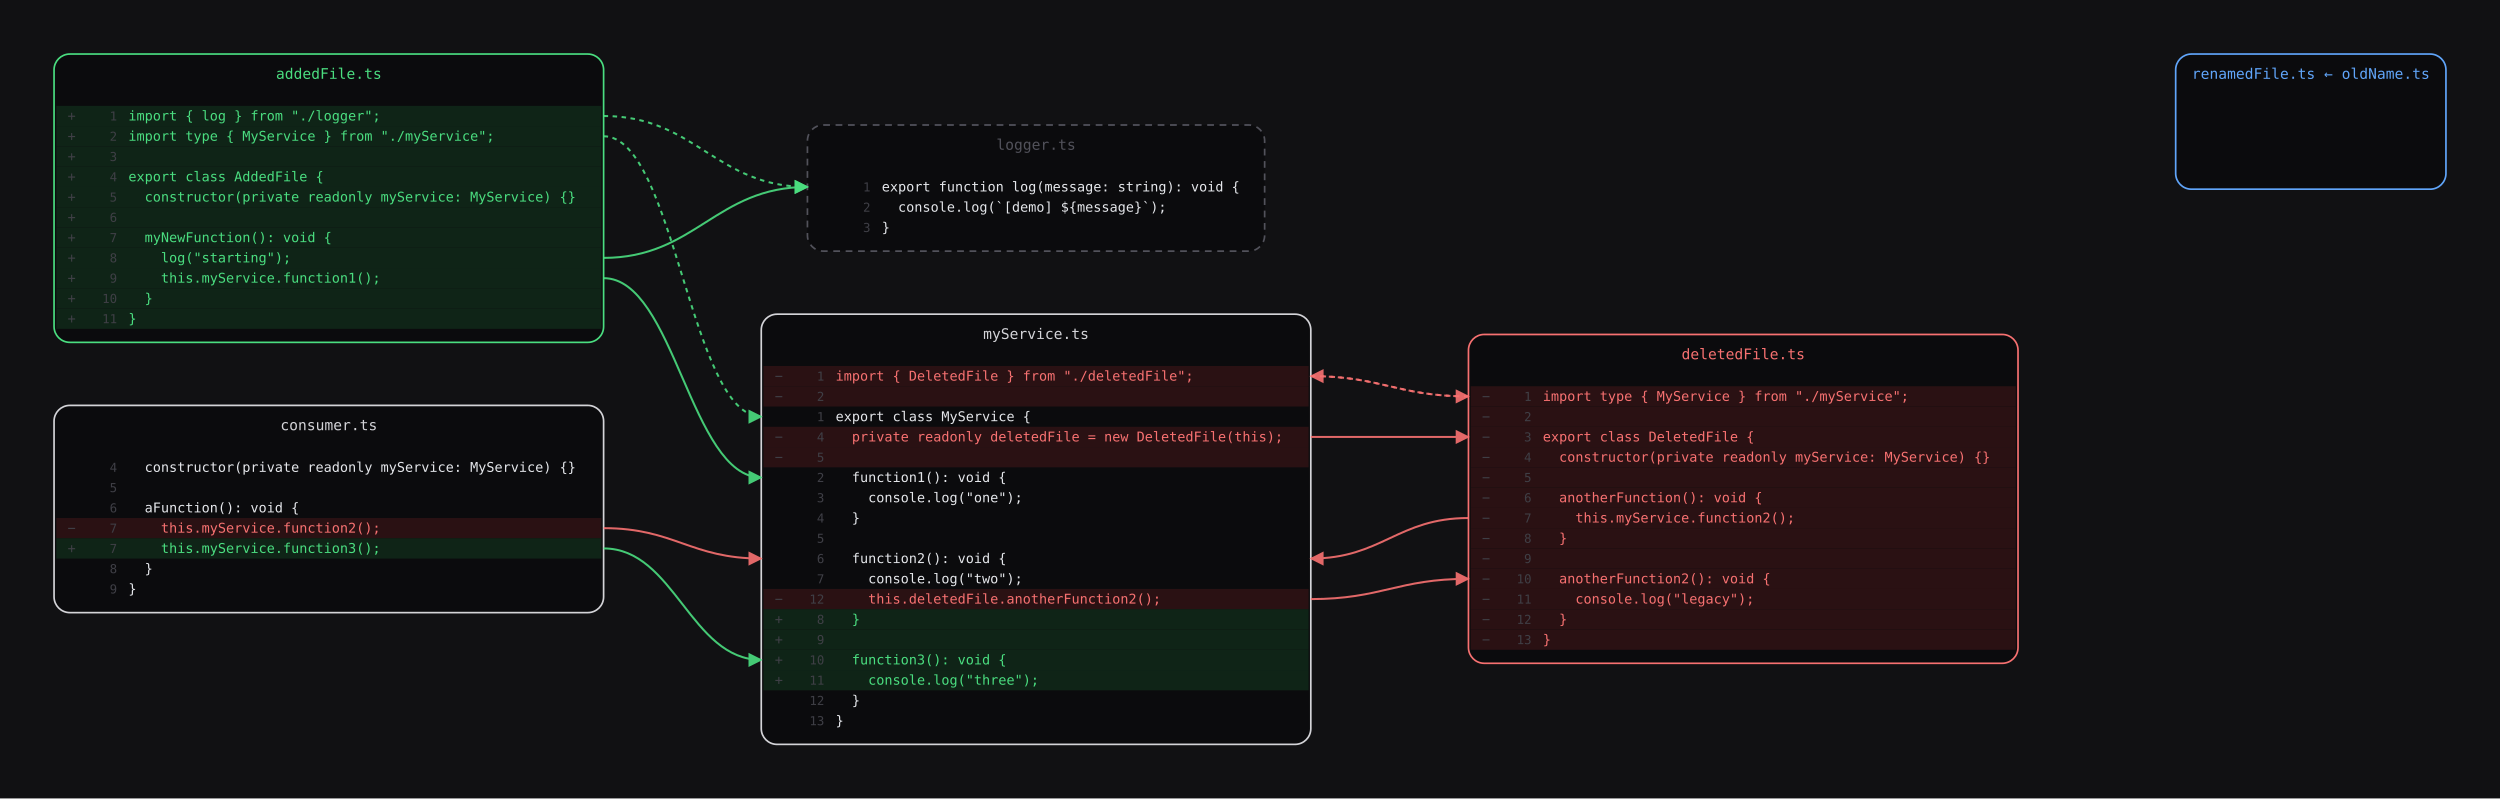
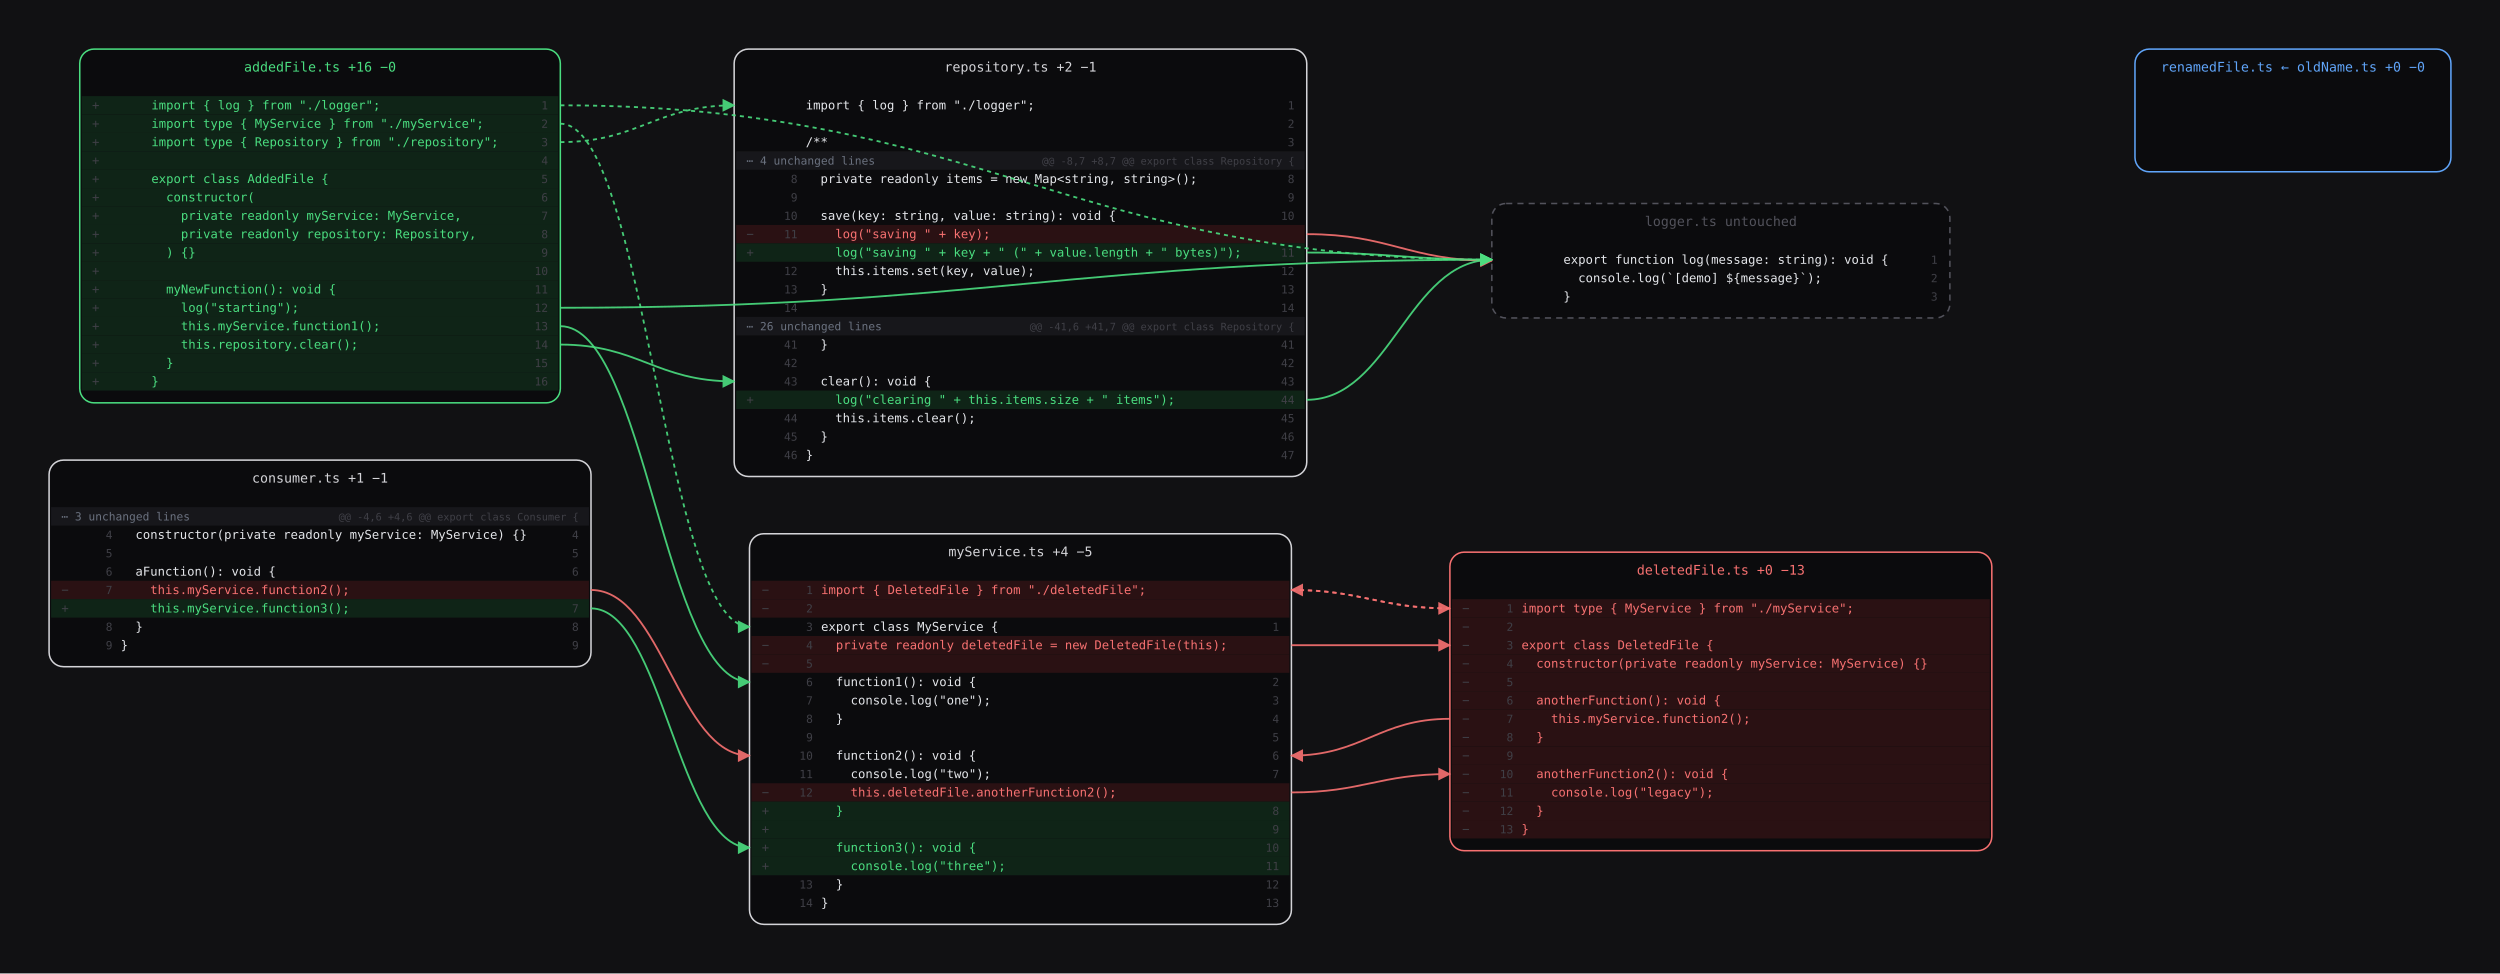
- <svg xmlns="http://www.w3.org/2000/svg" width="2220" height="709" viewBox="0 0 2220 709" font-family="ui-monospace, SFMono-Regular, Menlo, monospace">
+ <svg xmlns="http://www.w3.org/2000/svg" width="2445" height="952" viewBox="0 0 2445 952" font-family="ui-monospace, SFMono-Regular, Menlo, monospace">
  <defs>
    <marker id="arrow-added" viewBox="0 0 10 10" refX="9" refY="5" markerWidth="7" markerHeight="7" orient="auto-start-reverse">
      <path d="M 0 0 L 10 5 L 0 10 z" fill="#4ade80" />
    </marker>
    <marker id="arrow-removed" viewBox="0 0 10 10" refX="9" refY="5" markerWidth="7" markerHeight="7" orient="auto-start-reverse">
      <path d="M 0 0 L 10 5 L 0 10 z" fill="#f87171" />
    </marker>
    <marker id="arrow-unchanged" viewBox="0 0 10 10" refX="9" refY="5" markerWidth="7" markerHeight="7" orient="auto-start-reverse">
      <path d="M 0 0 L 10 5 L 0 10 z" fill="#71717a" />
    </marker>
  </defs>
-   <rect width="2220" height="709" fill="#111113" />
-   <g>
-     <rect x="48" y="48" width="488" height="256" rx="14" fill="#0b0b0d" stroke="#4ade80" stroke-width="1.5" />
-     <text x="292" y="70" fill="#4ade80" font-size="13" text-anchor="middle">addedFile.ts</text>
-     <rect x="50" y="94" width="484" height="18" fill="#0f2417" />
-     <text x="60" y="107" fill="#3f3f46" font-size="12">+</text>
-     <text x="104" y="107" fill="#3f3f46" font-size="11" text-anchor="end">1</text>
-     <text x="114" y="107" fill="#4ade80" font-size="12" xml:space="preserve">import { log } from "./logger";</text>
-     <rect x="50" y="112" width="484" height="18" fill="#0f2417" />
-     <text x="60" y="125" fill="#3f3f46" font-size="12">+</text>
-     <text x="104" y="125" fill="#3f3f46" font-size="11" text-anchor="end">2</text>
-     <text x="114" y="125" fill="#4ade80" font-size="12" xml:space="preserve">import type { MyService } from "./myService";</text>
-     <rect x="50" y="130" width="484" height="18" fill="#0f2417" />
-     <text x="60" y="143" fill="#3f3f46" font-size="12">+</text>
-     <text x="104" y="143" fill="#3f3f46" font-size="11" text-anchor="end">3</text>
-     <text x="114" y="143" fill="#4ade80" font-size="12" xml:space="preserve" />
-     <rect x="50" y="148" width="484" height="18" fill="#0f2417" />
-     <text x="60" y="161" fill="#3f3f46" font-size="12">+</text>
-     <text x="104" y="161" fill="#3f3f46" font-size="11" text-anchor="end">4</text>
-     <text x="114" y="161" fill="#4ade80" font-size="12" xml:space="preserve">export class AddedFile {</text>
-     <rect x="50" y="166" width="484" height="18" fill="#0f2417" />
-     <text x="60" y="179" fill="#3f3f46" font-size="12">+</text>
-     <text x="104" y="179" fill="#3f3f46" font-size="11" text-anchor="end">5</text>
-     <text x="114" y="179" fill="#4ade80" font-size="12" xml:space="preserve">  constructor(private readonly myService: MyService) {}</text>
-     <rect x="50" y="184" width="484" height="18" fill="#0f2417" />
-     <text x="60" y="197" fill="#3f3f46" font-size="12">+</text>
-     <text x="104" y="197" fill="#3f3f46" font-size="11" text-anchor="end">6</text>
-     <text x="114" y="197" fill="#4ade80" font-size="12" xml:space="preserve" />
-     <rect x="50" y="202" width="484" height="18" fill="#0f2417" />
-     <text x="60" y="215" fill="#3f3f46" font-size="12">+</text>
-     <text x="104" y="215" fill="#3f3f46" font-size="11" text-anchor="end">7</text>
-     <text x="114" y="215" fill="#4ade80" font-size="12" xml:space="preserve">  myNewFunction(): void {</text>
-     <rect x="50" y="220" width="484" height="18" fill="#0f2417" />
-     <text x="60" y="233" fill="#3f3f46" font-size="12">+</text>
-     <text x="104" y="233" fill="#3f3f46" font-size="11" text-anchor="end">8</text>
-     <text x="114" y="233" fill="#4ade80" font-size="12" xml:space="preserve">    log("starting");</text>
-     <rect x="50" y="238" width="484" height="18" fill="#0f2417" />
-     <text x="60" y="251" fill="#3f3f46" font-size="12">+</text>
-     <text x="104" y="251" fill="#3f3f46" font-size="11" text-anchor="end">9</text>
-     <text x="114" y="251" fill="#4ade80" font-size="12" xml:space="preserve">    this.myService.function1();</text>
-     <rect x="50" y="256" width="484" height="18" fill="#0f2417" />
-     <text x="60" y="269" fill="#3f3f46" font-size="12">+</text>
-     <text x="104" y="269" fill="#3f3f46" font-size="11" text-anchor="end">10</text>
-     <text x="114" y="269" fill="#4ade80" font-size="12" xml:space="preserve">  }</text>
-     <rect x="50" y="274" width="484" height="18" fill="#0f2417" />
-     <text x="60" y="287" fill="#3f3f46" font-size="12">+</text>
-     <text x="104" y="287" fill="#3f3f46" font-size="11" text-anchor="end">11</text>
-     <text x="114" y="287" fill="#4ade80" font-size="12" xml:space="preserve">}</text>
-   </g>
-   <g>
-     <rect x="48" y="360" width="488" height="184" rx="14" fill="#0b0b0d" stroke="#d4d4d8" stroke-width="1.5" />
-     <text x="292" y="382" fill="#d4d4d8" font-size="13" text-anchor="middle">consumer.ts</text>
-     <text x="60" y="419" fill="#3f3f46" font-size="12"> </text>
-     <text x="104" y="419" fill="#3f3f46" font-size="11" text-anchor="end">4</text>
-     <text x="114" y="419" fill="#e5e7eb" font-size="12" xml:space="preserve">  constructor(private readonly myService: MyService) {}</text>
-     <text x="60" y="437" fill="#3f3f46" font-size="12"> </text>
-     <text x="104" y="437" fill="#3f3f46" font-size="11" text-anchor="end">5</text>
-     <text x="114" y="437" fill="#e5e7eb" font-size="12" xml:space="preserve" />
-     <text x="60" y="455" fill="#3f3f46" font-size="12"> </text>
-     <text x="104" y="455" fill="#3f3f46" font-size="11" text-anchor="end">6</text>
-     <text x="114" y="455" fill="#e5e7eb" font-size="12" xml:space="preserve">  aFunction(): void {</text>
-     <rect x="50" y="460" width="484" height="18" fill="#2a1113" />
-     <text x="60" y="473" fill="#3f3f46" font-size="12">−</text>
-     <text x="104" y="473" fill="#3f3f46" font-size="11" text-anchor="end">7</text>
-     <text x="114" y="473" fill="#f87171" font-size="12" xml:space="preserve">    this.myService.function2();</text>
-     <rect x="50" y="478" width="484" height="18" fill="#0f2417" />
-     <text x="60" y="491" fill="#3f3f46" font-size="12">+</text>
-     <text x="104" y="491" fill="#3f3f46" font-size="11" text-anchor="end">7</text>
-     <text x="114" y="491" fill="#4ade80" font-size="12" xml:space="preserve">    this.myService.function3();</text>
-     <text x="60" y="509" fill="#3f3f46" font-size="12"> </text>
-     <text x="104" y="509" fill="#3f3f46" font-size="11" text-anchor="end">8</text>
-     <text x="114" y="509" fill="#e5e7eb" font-size="12" xml:space="preserve">  }</text>
+   <rect width="2445" height="952" fill="#111113" />
+   <g>
+     <rect x="78" y="48" width="470" height="346" rx="14" fill="#0b0b0d" stroke="#4ade80" stroke-width="1.5" />
+     <text x="313" y="70" fill="#4ade80" font-size="13" text-anchor="middle">addedFile.ts  +16 −0</text>
+     <rect x="80" y="94" width="466" height="18" fill="#0f2417" />
+     <text x="90" y="107" fill="#3f3f46" font-size="12">+</text>
+     <text x="536" y="107" fill="#3f3f46" font-size="11" text-anchor="end">1</text>
+     <text x="148" y="107" fill="#4ade80" font-size="12" xml:space="preserve">import { log } from "./logger";</text>
+     <rect x="80" y="112" width="466" height="18" fill="#0f2417" />
+     <text x="90" y="125" fill="#3f3f46" font-size="12">+</text>
+     <text x="536" y="125" fill="#3f3f46" font-size="11" text-anchor="end">2</text>
+     <text x="148" y="125" fill="#4ade80" font-size="12" xml:space="preserve">import type { MyService } from "./myService";</text>
+     <rect x="80" y="130" width="466" height="18" fill="#0f2417" />
+     <text x="90" y="143" fill="#3f3f46" font-size="12">+</text>
+     <text x="536" y="143" fill="#3f3f46" font-size="11" text-anchor="end">3</text>
+     <text x="148" y="143" fill="#4ade80" font-size="12" xml:space="preserve">import type { Repository } from "./repository";</text>
+     <rect x="80" y="148" width="466" height="18" fill="#0f2417" />
+     <text x="90" y="161" fill="#3f3f46" font-size="12">+</text>
+     <text x="536" y="161" fill="#3f3f46" font-size="11" text-anchor="end">4</text>
+     <text x="148" y="161" fill="#4ade80" font-size="12" xml:space="preserve" />
+     <rect x="80" y="166" width="466" height="18" fill="#0f2417" />
+     <text x="90" y="179" fill="#3f3f46" font-size="12">+</text>
+     <text x="536" y="179" fill="#3f3f46" font-size="11" text-anchor="end">5</text>
+     <text x="148" y="179" fill="#4ade80" font-size="12" xml:space="preserve">export class AddedFile {</text>
+     <rect x="80" y="184" width="466" height="18" fill="#0f2417" />
+     <text x="90" y="197" fill="#3f3f46" font-size="12">+</text>
+     <text x="536" y="197" fill="#3f3f46" font-size="11" text-anchor="end">6</text>
+     <text x="148" y="197" fill="#4ade80" font-size="12" xml:space="preserve">  constructor(</text>
+     <rect x="80" y="202" width="466" height="18" fill="#0f2417" />
+     <text x="90" y="215" fill="#3f3f46" font-size="12">+</text>
+     <text x="536" y="215" fill="#3f3f46" font-size="11" text-anchor="end">7</text>
+     <text x="148" y="215" fill="#4ade80" font-size="12" xml:space="preserve">    private readonly myService: MyService,</text>
+     <rect x="80" y="220" width="466" height="18" fill="#0f2417" />
+     <text x="90" y="233" fill="#3f3f46" font-size="12">+</text>
+     <text x="536" y="233" fill="#3f3f46" font-size="11" text-anchor="end">8</text>
+     <text x="148" y="233" fill="#4ade80" font-size="12" xml:space="preserve">    private readonly repository: Repository,</text>
+     <rect x="80" y="238" width="466" height="18" fill="#0f2417" />
+     <text x="90" y="251" fill="#3f3f46" font-size="12">+</text>
+     <text x="536" y="251" fill="#3f3f46" font-size="11" text-anchor="end">9</text>
+     <text x="148" y="251" fill="#4ade80" font-size="12" xml:space="preserve">  ) {}</text>
+     <rect x="80" y="256" width="466" height="18" fill="#0f2417" />
+     <text x="90" y="269" fill="#3f3f46" font-size="12">+</text>
+     <text x="536" y="269" fill="#3f3f46" font-size="11" text-anchor="end">10</text>
+     <text x="148" y="269" fill="#4ade80" font-size="12" xml:space="preserve" />
+     <rect x="80" y="274" width="466" height="18" fill="#0f2417" />
+     <text x="90" y="287" fill="#3f3f46" font-size="12">+</text>
+     <text x="536" y="287" fill="#3f3f46" font-size="11" text-anchor="end">11</text>
+     <text x="148" y="287" fill="#4ade80" font-size="12" xml:space="preserve">  myNewFunction(): void {</text>
+     <rect x="80" y="292" width="466" height="18" fill="#0f2417" />
+     <text x="90" y="305" fill="#3f3f46" font-size="12">+</text>
+     <text x="536" y="305" fill="#3f3f46" font-size="11" text-anchor="end">12</text>
+     <text x="148" y="305" fill="#4ade80" font-size="12" xml:space="preserve">    log("starting");</text>
+     <rect x="80" y="310" width="466" height="18" fill="#0f2417" />
+     <text x="90" y="323" fill="#3f3f46" font-size="12">+</text>
+     <text x="536" y="323" fill="#3f3f46" font-size="11" text-anchor="end">13</text>
+     <text x="148" y="323" fill="#4ade80" font-size="12" xml:space="preserve">    this.myService.function1();</text>
+     <rect x="80" y="328" width="466" height="18" fill="#0f2417" />
+     <text x="90" y="341" fill="#3f3f46" font-size="12">+</text>
+     <text x="536" y="341" fill="#3f3f46" font-size="11" text-anchor="end">14</text>
+     <text x="148" y="341" fill="#4ade80" font-size="12" xml:space="preserve">    this.repository.clear();</text>
+     <rect x="80" y="346" width="466" height="18" fill="#0f2417" />
+     <text x="90" y="359" fill="#3f3f46" font-size="12">+</text>
+     <text x="536" y="359" fill="#3f3f46" font-size="11" text-anchor="end">15</text>
+     <text x="148" y="359" fill="#4ade80" font-size="12" xml:space="preserve">  }</text>
+     <rect x="80" y="364" width="466" height="18" fill="#0f2417" />
+     <text x="90" y="377" fill="#3f3f46" font-size="12">+</text>
+     <text x="536" y="377" fill="#3f3f46" font-size="11" text-anchor="end">16</text>
+     <text x="148" y="377" fill="#4ade80" font-size="12" xml:space="preserve">}</text>
+   </g>
+   <g>
+     <rect x="48" y="450" width="530" height="202" rx="14" fill="#0b0b0d" stroke="#d4d4d8" stroke-width="1.5" />
+     <text x="313" y="472" fill="#d4d4d8" font-size="13" text-anchor="middle">consumer.ts  +1 −1</text>
+     <rect x="50" y="496" width="526" height="18" fill="#17171b" />
+     <text x="60" y="509" fill="#6b7280" font-size="11">⋯ 3 unchanged lines</text>
+     <text x="566" y="509" fill="#3f3f46" font-size="10" text-anchor="end">@@ -4,6 +4,6 @@ export class Consumer {</text>
    <text x="60" y="527" fill="#3f3f46" font-size="12"> </text>
-     <text x="104" y="527" fill="#3f3f46" font-size="11" text-anchor="end">9</text>
-     <text x="114" y="527" fill="#e5e7eb" font-size="12" xml:space="preserve">}</text>
-   </g>
-   <g>
-     <rect x="1304" y="297" width="488" height="292" rx="14" fill="#0b0b0d" stroke="#f87171" stroke-width="1.5" />
-     <text x="1548" y="319" fill="#f87171" font-size="13" text-anchor="middle">deletedFile.ts</text>
-     <rect x="1306" y="343" width="484" height="18" fill="#2a1113" />
-     <text x="1316" y="356" fill="#3f3f46" font-size="12">−</text>
-     <text x="1360" y="356" fill="#3f3f46" font-size="11" text-anchor="end">1</text>
-     <text x="1370" y="356" fill="#f87171" font-size="12" xml:space="preserve">import type { MyService } from "./myService";</text>
-     <rect x="1306" y="361" width="484" height="18" fill="#2a1113" />
-     <text x="1316" y="374" fill="#3f3f46" font-size="12">−</text>
-     <text x="1360" y="374" fill="#3f3f46" font-size="11" text-anchor="end">2</text>
-     <text x="1370" y="374" fill="#f87171" font-size="12" xml:space="preserve" />
-     <rect x="1306" y="379" width="484" height="18" fill="#2a1113" />
-     <text x="1316" y="392" fill="#3f3f46" font-size="12">−</text>
-     <text x="1360" y="392" fill="#3f3f46" font-size="11" text-anchor="end">3</text>
-     <text x="1370" y="392" fill="#f87171" font-size="12" xml:space="preserve">export class DeletedFile {</text>
-     <rect x="1306" y="397" width="484" height="18" fill="#2a1113" />
-     <text x="1316" y="410" fill="#3f3f46" font-size="12">−</text>
-     <text x="1360" y="410" fill="#3f3f46" font-size="11" text-anchor="end">4</text>
-     <text x="1370" y="410" fill="#f87171" font-size="12" xml:space="preserve">  constructor(private readonly myService: MyService) {}</text>
-     <rect x="1306" y="415" width="484" height="18" fill="#2a1113" />
-     <text x="1316" y="428" fill="#3f3f46" font-size="12">−</text>
-     <text x="1360" y="428" fill="#3f3f46" font-size="11" text-anchor="end">5</text>
-     <text x="1370" y="428" fill="#f87171" font-size="12" xml:space="preserve" />
-     <rect x="1306" y="433" width="484" height="18" fill="#2a1113" />
-     <text x="1316" y="446" fill="#3f3f46" font-size="12">−</text>
-     <text x="1360" y="446" fill="#3f3f46" font-size="11" text-anchor="end">6</text>
-     <text x="1370" y="446" fill="#f87171" font-size="12" xml:space="preserve">  anotherFunction(): void {</text>
-     <rect x="1306" y="451" width="484" height="18" fill="#2a1113" />
-     <text x="1316" y="464" fill="#3f3f46" font-size="12">−</text>
-     <text x="1360" y="464" fill="#3f3f46" font-size="11" text-anchor="end">7</text>
-     <text x="1370" y="464" fill="#f87171" font-size="12" xml:space="preserve">    this.myService.function2();</text>
-     <rect x="1306" y="469" width="484" height="18" fill="#2a1113" />
-     <text x="1316" y="482" fill="#3f3f46" font-size="12">−</text>
-     <text x="1360" y="482" fill="#3f3f46" font-size="11" text-anchor="end">8</text>
-     <text x="1370" y="482" fill="#f87171" font-size="12" xml:space="preserve">  }</text>
-     <rect x="1306" y="487" width="484" height="18" fill="#2a1113" />
-     <text x="1316" y="500" fill="#3f3f46" font-size="12">−</text>
-     <text x="1360" y="500" fill="#3f3f46" font-size="11" text-anchor="end">9</text>
-     <text x="1370" y="500" fill="#f87171" font-size="12" xml:space="preserve" />
-     <rect x="1306" y="505" width="484" height="18" fill="#2a1113" />
-     <text x="1316" y="518" fill="#3f3f46" font-size="12">−</text>
-     <text x="1360" y="518" fill="#3f3f46" font-size="11" text-anchor="end">10</text>
-     <text x="1370" y="518" fill="#f87171" font-size="12" xml:space="preserve">  anotherFunction2(): void {</text>
-     <rect x="1306" y="523" width="484" height="18" fill="#2a1113" />
-     <text x="1316" y="536" fill="#3f3f46" font-size="12">−</text>
-     <text x="1360" y="536" fill="#3f3f46" font-size="11" text-anchor="end">11</text>
-     <text x="1370" y="536" fill="#f87171" font-size="12" xml:space="preserve">    console.log("legacy");</text>
-     <rect x="1306" y="541" width="484" height="18" fill="#2a1113" />
-     <text x="1316" y="554" fill="#3f3f46" font-size="12">−</text>
-     <text x="1360" y="554" fill="#3f3f46" font-size="11" text-anchor="end">12</text>
-     <text x="1370" y="554" fill="#f87171" font-size="12" xml:space="preserve">  }</text>
-     <rect x="1306" y="559" width="484" height="18" fill="#2a1113" />
-     <text x="1316" y="572" fill="#3f3f46" font-size="12">−</text>
-     <text x="1360" y="572" fill="#3f3f46" font-size="11" text-anchor="end">13</text>
-     <text x="1370" y="572" fill="#f87171" font-size="12" xml:space="preserve">}</text>
-   </g>
-   <g>
-     <rect x="717" y="111" width="406" height="112" rx="14" fill="#0b0b0d" stroke="#52525b" stroke-width="1.5" stroke-dasharray="6 5" />
-     <text x="920" y="133" fill="#52525b" font-size="13" text-anchor="middle">logger.ts</text>
-     <text x="729" y="170" fill="#3f3f46" font-size="12"> </text>
-     <text x="773" y="170" fill="#3f3f46" font-size="11" text-anchor="end">1</text>
-     <text x="783" y="170" fill="#e5e7eb" font-size="12" xml:space="preserve">export function log(message: string): void {</text>
-     <text x="729" y="188" fill="#3f3f46" font-size="12"> </text>
-     <text x="773" y="188" fill="#3f3f46" font-size="11" text-anchor="end">2</text>
-     <text x="783" y="188" fill="#e5e7eb" font-size="12" xml:space="preserve">  console.log(`[demo] ${message}`);</text>
-     <text x="729" y="206" fill="#3f3f46" font-size="12"> </text>
-     <text x="773" y="206" fill="#3f3f46" font-size="11" text-anchor="end">3</text>
-     <text x="783" y="206" fill="#e5e7eb" font-size="12" xml:space="preserve">}</text>
-   </g>
-   <g>
-     <rect x="676" y="279" width="488" height="382" rx="14" fill="#0b0b0d" stroke="#d4d4d8" stroke-width="1.5" />
-     <text x="920" y="301" fill="#d4d4d8" font-size="13" text-anchor="middle">myService.ts</text>
-     <rect x="678" y="325" width="484" height="18" fill="#2a1113" />
-     <text x="688" y="338" fill="#3f3f46" font-size="12">−</text>
-     <text x="732" y="338" fill="#3f3f46" font-size="11" text-anchor="end">1</text>
-     <text x="742" y="338" fill="#f87171" font-size="12" xml:space="preserve">import { DeletedFile } from "./deletedFile";</text>
-     <rect x="678" y="343" width="484" height="18" fill="#2a1113" />
-     <text x="688" y="356" fill="#3f3f46" font-size="12">−</text>
-     <text x="732" y="356" fill="#3f3f46" font-size="11" text-anchor="end">2</text>
-     <text x="742" y="356" fill="#f87171" font-size="12" xml:space="preserve" />
-     <text x="688" y="374" fill="#3f3f46" font-size="12"> </text>
-     <text x="732" y="374" fill="#3f3f46" font-size="11" text-anchor="end">1</text>
-     <text x="742" y="374" fill="#e5e7eb" font-size="12" xml:space="preserve">export class MyService {</text>
-     <rect x="678" y="379" width="484" height="18" fill="#2a1113" />
-     <text x="688" y="392" fill="#3f3f46" font-size="12">−</text>
-     <text x="732" y="392" fill="#3f3f46" font-size="11" text-anchor="end">4</text>
-     <text x="742" y="392" fill="#f87171" font-size="12" xml:space="preserve">  private readonly deletedFile = new DeletedFile(this);</text>
-     <rect x="678" y="397" width="484" height="18" fill="#2a1113" />
-     <text x="688" y="410" fill="#3f3f46" font-size="12">−</text>
-     <text x="732" y="410" fill="#3f3f46" font-size="11" text-anchor="end">5</text>
-     <text x="742" y="410" fill="#f87171" font-size="12" xml:space="preserve" />
-     <text x="688" y="428" fill="#3f3f46" font-size="12"> </text>
-     <text x="732" y="428" fill="#3f3f46" font-size="11" text-anchor="end">2</text>
-     <text x="742" y="428" fill="#e5e7eb" font-size="12" xml:space="preserve">  function1(): void {</text>
-     <text x="688" y="446" fill="#3f3f46" font-size="12"> </text>
-     <text x="732" y="446" fill="#3f3f46" font-size="11" text-anchor="end">3</text>
-     <text x="742" y="446" fill="#e5e7eb" font-size="12" xml:space="preserve">    console.log("one");</text>
-     <text x="688" y="464" fill="#3f3f46" font-size="12"> </text>
-     <text x="732" y="464" fill="#3f3f46" font-size="11" text-anchor="end">4</text>
-     <text x="742" y="464" fill="#e5e7eb" font-size="12" xml:space="preserve">  }</text>
-     <text x="688" y="482" fill="#3f3f46" font-size="12"> </text>
-     <text x="732" y="482" fill="#3f3f46" font-size="11" text-anchor="end">5</text>
-     <text x="742" y="482" fill="#e5e7eb" font-size="12" xml:space="preserve" />
-     <text x="688" y="500" fill="#3f3f46" font-size="12"> </text>
-     <text x="732" y="500" fill="#3f3f46" font-size="11" text-anchor="end">6</text>
-     <text x="742" y="500" fill="#e5e7eb" font-size="12" xml:space="preserve">  function2(): void {</text>
-     <text x="688" y="518" fill="#3f3f46" font-size="12"> </text>
-     <text x="732" y="518" fill="#3f3f46" font-size="11" text-anchor="end">7</text>
-     <text x="742" y="518" fill="#e5e7eb" font-size="12" xml:space="preserve">    console.log("two");</text>
-     <rect x="678" y="523" width="484" height="18" fill="#2a1113" />
-     <text x="688" y="536" fill="#3f3f46" font-size="12">−</text>
-     <text x="732" y="536" fill="#3f3f46" font-size="11" text-anchor="end">12</text>
-     <text x="742" y="536" fill="#f87171" font-size="12" xml:space="preserve">    this.deletedFile.anotherFunction2();</text>
-     <rect x="678" y="541" width="484" height="18" fill="#0f2417" />
-     <text x="688" y="554" fill="#3f3f46" font-size="12">+</text>
-     <text x="732" y="554" fill="#3f3f46" font-size="11" text-anchor="end">8</text>
-     <text x="742" y="554" fill="#4ade80" font-size="12" xml:space="preserve">  }</text>
-     <rect x="678" y="559" width="484" height="18" fill="#0f2417" />
-     <text x="688" y="572" fill="#3f3f46" font-size="12">+</text>
-     <text x="732" y="572" fill="#3f3f46" font-size="11" text-anchor="end">9</text>
-     <text x="742" y="572" fill="#4ade80" font-size="12" xml:space="preserve" />
-     <rect x="678" y="577" width="484" height="18" fill="#0f2417" />
-     <text x="688" y="590" fill="#3f3f46" font-size="12">+</text>
-     <text x="732" y="590" fill="#3f3f46" font-size="11" text-anchor="end">10</text>
-     <text x="742" y="590" fill="#4ade80" font-size="12" xml:space="preserve">  function3(): void {</text>
-     <rect x="678" y="595" width="484" height="18" fill="#0f2417" />
-     <text x="688" y="608" fill="#3f3f46" font-size="12">+</text>
-     <text x="732" y="608" fill="#3f3f46" font-size="11" text-anchor="end">11</text>
-     <text x="742" y="608" fill="#4ade80" font-size="12" xml:space="preserve">    console.log("three");</text>
-     <text x="688" y="626" fill="#3f3f46" font-size="12"> </text>
-     <text x="732" y="626" fill="#3f3f46" font-size="11" text-anchor="end">12</text>
-     <text x="742" y="626" fill="#e5e7eb" font-size="12" xml:space="preserve">  }</text>
-     <text x="688" y="644" fill="#3f3f46" font-size="12"> </text>
-     <text x="732" y="644" fill="#3f3f46" font-size="11" text-anchor="end">13</text>
-     <text x="742" y="644" fill="#e5e7eb" font-size="12" xml:space="preserve">}</text>
-   </g>
-   <g>
-     <rect x="1932" y="48" width="240" height="120" rx="14" fill="#0b0b0d" stroke="#60a5fa" stroke-width="1.5" />
-     <text x="2052" y="70" fill="#60a5fa" font-size="13" text-anchor="middle">renamedFile.ts ← oldName.ts</text>
-   </g>
-   <path d="M 1164 334 C 1227 334, 1241 352, 1304 352" fill="none" stroke="#f87171" stroke-width="1.8" stroke-dasharray="4 4" marker-end="url(#arrow-removed)" opacity="0.9" />
-   <path d="M 1164 388 C 1227 388, 1241 388, 1304 388" fill="none" stroke="#f87171" stroke-width="1.8" marker-end="url(#arrow-removed)" opacity="0.9" />
-   <path d="M 1164 532 C 1227 532, 1241 514, 1304 514" fill="none" stroke="#f87171" stroke-width="1.8" marker-end="url(#arrow-removed)" opacity="0.9" />
-   <path d="M 536 103 C 617.45 103, 635.55 166, 717 166" fill="none" stroke="#4ade80" stroke-width="1.8" stroke-dasharray="4 4" marker-end="url(#arrow-added)" opacity="0.9" />
-   <path d="M 536 121 C 599 121, 613 370, 676 370" fill="none" stroke="#4ade80" stroke-width="1.8" stroke-dasharray="4 4" marker-end="url(#arrow-added)" opacity="0.9" />
-   <path d="M 536 229 C 617.45 229, 635.55 166, 717 166" fill="none" stroke="#4ade80" stroke-width="1.8" marker-end="url(#arrow-added)" opacity="0.9" />
-   <path d="M 536 247 C 599 247, 613 424, 676 424" fill="none" stroke="#4ade80" stroke-width="1.8" marker-end="url(#arrow-added)" opacity="0.9" />
-   <path d="M 536 487 C 599 487, 613 586, 676 586" fill="none" stroke="#4ade80" stroke-width="1.8" marker-end="url(#arrow-added)" opacity="0.9" />
-   <path d="M 536 469 C 599 469, 613 496, 676 496" fill="none" stroke="#f87171" stroke-width="1.8" marker-end="url(#arrow-removed)" opacity="0.9" />
-   <path d="M 1304 352 C 1241 352, 1227 334, 1164 334" fill="none" stroke="#f87171" stroke-width="1.8" stroke-dasharray="4 4" marker-end="url(#arrow-removed)" opacity="0.9" />
-   <path d="M 1304 460 C 1241 460, 1227 496, 1164 496" fill="none" stroke="#f87171" stroke-width="1.8" marker-end="url(#arrow-removed)" opacity="0.9" />
+     <text x="110" y="527" fill="#3f3f46" font-size="11" text-anchor="end">4</text>
+     <text x="566" y="527" fill="#3f3f46" font-size="11" text-anchor="end">4</text>
+     <text x="118" y="527" fill="#e5e7eb" font-size="12" xml:space="preserve">  constructor(private readonly myService: MyService) {}</text>
+     <text x="60" y="545" fill="#3f3f46" font-size="12"> </text>
+     <text x="110" y="545" fill="#3f3f46" font-size="11" text-anchor="end">5</text>
+     <text x="566" y="545" fill="#3f3f46" font-size="11" text-anchor="end">5</text>
+     <text x="118" y="545" fill="#e5e7eb" font-size="12" xml:space="preserve" />
+     <text x="60" y="563" fill="#3f3f46" font-size="12"> </text>
+     <text x="110" y="563" fill="#3f3f46" font-size="11" text-anchor="end">6</text>
+     <text x="566" y="563" fill="#3f3f46" font-size="11" text-anchor="end">6</text>
+     <text x="118" y="563" fill="#e5e7eb" font-size="12" xml:space="preserve">  aFunction(): void {</text>
+     <rect x="50" y="568" width="526" height="18" fill="#2a1113" />
+     <text x="60" y="581" fill="#3f3f46" font-size="12">−</text>
+     <text x="110" y="581" fill="#3f3f46" font-size="11" text-anchor="end">7</text>
+     <text x="118" y="581" fill="#f87171" font-size="12" xml:space="preserve">    this.myService.function2();</text>
+     <rect x="50" y="586" width="526" height="18" fill="#0f2417" />
+     <text x="60" y="599" fill="#3f3f46" font-size="12">+</text>
+     <text x="566" y="599" fill="#3f3f46" font-size="11" text-anchor="end">7</text>
+     <text x="118" y="599" fill="#4ade80" font-size="12" xml:space="preserve">    this.myService.function3();</text>
+     <text x="60" y="617" fill="#3f3f46" font-size="12"> </text>
+     <text x="110" y="617" fill="#3f3f46" font-size="11" text-anchor="end">8</text>
+     <text x="566" y="617" fill="#3f3f46" font-size="11" text-anchor="end">8</text>
+     <text x="118" y="617" fill="#e5e7eb" font-size="12" xml:space="preserve">  }</text>
+     <text x="60" y="635" fill="#3f3f46" font-size="12"> </text>
+     <text x="110" y="635" fill="#3f3f46" font-size="11" text-anchor="end">9</text>
+     <text x="566" y="635" fill="#3f3f46" font-size="11" text-anchor="end">9</text>
+     <text x="118" y="635" fill="#e5e7eb" font-size="12" xml:space="preserve">}</text>
+   </g>
+   <g>
+     <rect x="1418" y="540" width="530" height="292" rx="14" fill="#0b0b0d" stroke="#f87171" stroke-width="1.5" />
+     <text x="1683" y="562" fill="#f87171" font-size="13" text-anchor="middle">deletedFile.ts  +0 −13</text>
+     <rect x="1420" y="586" width="526" height="18" fill="#2a1113" />
+     <text x="1430" y="599" fill="#3f3f46" font-size="12">−</text>
+     <text x="1480" y="599" fill="#3f3f46" font-size="11" text-anchor="end">1</text>
+     <text x="1488" y="599" fill="#f87171" font-size="12" xml:space="preserve">import type { MyService } from "./myService";</text>
+     <rect x="1420" y="604" width="526" height="18" fill="#2a1113" />
+     <text x="1430" y="617" fill="#3f3f46" font-size="12">−</text>
+     <text x="1480" y="617" fill="#3f3f46" font-size="11" text-anchor="end">2</text>
+     <text x="1488" y="617" fill="#f87171" font-size="12" xml:space="preserve" />
+     <rect x="1420" y="622" width="526" height="18" fill="#2a1113" />
+     <text x="1430" y="635" fill="#3f3f46" font-size="12">−</text>
+     <text x="1480" y="635" fill="#3f3f46" font-size="11" text-anchor="end">3</text>
+     <text x="1488" y="635" fill="#f87171" font-size="12" xml:space="preserve">export class DeletedFile {</text>
+     <rect x="1420" y="640" width="526" height="18" fill="#2a1113" />
+     <text x="1430" y="653" fill="#3f3f46" font-size="12">−</text>
+     <text x="1480" y="653" fill="#3f3f46" font-size="11" text-anchor="end">4</text>
+     <text x="1488" y="653" fill="#f87171" font-size="12" xml:space="preserve">  constructor(private readonly myService: MyService) {}</text>
+     <rect x="1420" y="658" width="526" height="18" fill="#2a1113" />
+     <text x="1430" y="671" fill="#3f3f46" font-size="12">−</text>
+     <text x="1480" y="671" fill="#3f3f46" font-size="11" text-anchor="end">5</text>
+     <text x="1488" y="671" fill="#f87171" font-size="12" xml:space="preserve" />
+     <rect x="1420" y="676" width="526" height="18" fill="#2a1113" />
+     <text x="1430" y="689" fill="#3f3f46" font-size="12">−</text>
+     <text x="1480" y="689" fill="#3f3f46" font-size="11" text-anchor="end">6</text>
+     <text x="1488" y="689" fill="#f87171" font-size="12" xml:space="preserve">  anotherFunction(): void {</text>
+     <rect x="1420" y="694" width="526" height="18" fill="#2a1113" />
+     <text x="1430" y="707" fill="#3f3f46" font-size="12">−</text>
+     <text x="1480" y="707" fill="#3f3f46" font-size="11" text-anchor="end">7</text>
+     <text x="1488" y="707" fill="#f87171" font-size="12" xml:space="preserve">    this.myService.function2();</text>
+     <rect x="1420" y="712" width="526" height="18" fill="#2a1113" />
+     <text x="1430" y="725" fill="#3f3f46" font-size="12">−</text>
+     <text x="1480" y="725" fill="#3f3f46" font-size="11" text-anchor="end">8</text>
+     <text x="1488" y="725" fill="#f87171" font-size="12" xml:space="preserve">  }</text>
+     <rect x="1420" y="730" width="526" height="18" fill="#2a1113" />
+     <text x="1430" y="743" fill="#3f3f46" font-size="12">−</text>
+     <text x="1480" y="743" fill="#3f3f46" font-size="11" text-anchor="end">9</text>
+     <text x="1488" y="743" fill="#f87171" font-size="12" xml:space="preserve" />
+     <rect x="1420" y="748" width="526" height="18" fill="#2a1113" />
+     <text x="1430" y="761" fill="#3f3f46" font-size="12">−</text>
+     <text x="1480" y="761" fill="#3f3f46" font-size="11" text-anchor="end">10</text>
+     <text x="1488" y="761" fill="#f87171" font-size="12" xml:space="preserve">  anotherFunction2(): void {</text>
+     <rect x="1420" y="766" width="526" height="18" fill="#2a1113" />
+     <text x="1430" y="779" fill="#3f3f46" font-size="12">−</text>
+     <text x="1480" y="779" fill="#3f3f46" font-size="11" text-anchor="end">11</text>
+     <text x="1488" y="779" fill="#f87171" font-size="12" xml:space="preserve">    console.log("legacy");</text>
+     <rect x="1420" y="784" width="526" height="18" fill="#2a1113" />
+     <text x="1430" y="797" fill="#3f3f46" font-size="12">−</text>
+     <text x="1480" y="797" fill="#3f3f46" font-size="11" text-anchor="end">12</text>
+     <text x="1488" y="797" fill="#f87171" font-size="12" xml:space="preserve">  }</text>
+     <rect x="1420" y="802" width="526" height="18" fill="#2a1113" />
+     <text x="1430" y="815" fill="#3f3f46" font-size="12">−</text>
+     <text x="1480" y="815" fill="#3f3f46" font-size="11" text-anchor="end">13</text>
+     <text x="1488" y="815" fill="#f87171" font-size="12" xml:space="preserve">}</text>
+   </g>
+   <g>
+     <rect x="1459" y="199" width="448" height="112" rx="14" fill="#0b0b0d" stroke="#52525b" stroke-width="1.5" stroke-dasharray="6 5" />
+     <text x="1683" y="221" fill="#52525b" font-size="13" text-anchor="middle">logger.ts  untouched</text>
+     <text x="1471" y="258" fill="#3f3f46" font-size="12"> </text>
+     <text x="1895" y="258" fill="#3f3f46" font-size="11" text-anchor="end">1</text>
+     <text x="1529" y="258" fill="#e5e7eb" font-size="12" xml:space="preserve">export function log(message: string): void {</text>
+     <text x="1471" y="276" fill="#3f3f46" font-size="12"> </text>
+     <text x="1895" y="276" fill="#3f3f46" font-size="11" text-anchor="end">2</text>
+     <text x="1529" y="276" fill="#e5e7eb" font-size="12" xml:space="preserve">  console.log(`[demo] ${message}`);</text>
+     <text x="1471" y="294" fill="#3f3f46" font-size="12"> </text>
+     <text x="1895" y="294" fill="#3f3f46" font-size="11" text-anchor="end">3</text>
+     <text x="1529" y="294" fill="#e5e7eb" font-size="12" xml:space="preserve">}</text>
+   </g>
+   <g>
+     <rect x="733" y="522" width="530" height="382" rx="14" fill="#0b0b0d" stroke="#d4d4d8" stroke-width="1.5" />
+     <text x="998" y="544" fill="#d4d4d8" font-size="13" text-anchor="middle">myService.ts  +4 −5</text>
+     <rect x="735" y="568" width="526" height="18" fill="#2a1113" />
+     <text x="745" y="581" fill="#3f3f46" font-size="12">−</text>
+     <text x="795" y="581" fill="#3f3f46" font-size="11" text-anchor="end">1</text>
+     <text x="803" y="581" fill="#f87171" font-size="12" xml:space="preserve">import { DeletedFile } from "./deletedFile";</text>
+     <rect x="735" y="586" width="526" height="18" fill="#2a1113" />
+     <text x="745" y="599" fill="#3f3f46" font-size="12">−</text>
+     <text x="795" y="599" fill="#3f3f46" font-size="11" text-anchor="end">2</text>
+     <text x="803" y="599" fill="#f87171" font-size="12" xml:space="preserve" />
+     <text x="745" y="617" fill="#3f3f46" font-size="12"> </text>
+     <text x="795" y="617" fill="#3f3f46" font-size="11" text-anchor="end">3</text>
+     <text x="1251" y="617" fill="#3f3f46" font-size="11" text-anchor="end">1</text>
+     <text x="803" y="617" fill="#e5e7eb" font-size="12" xml:space="preserve">export class MyService {</text>
+     <rect x="735" y="622" width="526" height="18" fill="#2a1113" />
+     <text x="745" y="635" fill="#3f3f46" font-size="12">−</text>
+     <text x="795" y="635" fill="#3f3f46" font-size="11" text-anchor="end">4</text>
+     <text x="803" y="635" fill="#f87171" font-size="12" xml:space="preserve">  private readonly deletedFile = new DeletedFile(this);</text>
+     <rect x="735" y="640" width="526" height="18" fill="#2a1113" />
+     <text x="745" y="653" fill="#3f3f46" font-size="12">−</text>
+     <text x="795" y="653" fill="#3f3f46" font-size="11" text-anchor="end">5</text>
+     <text x="803" y="653" fill="#f87171" font-size="12" xml:space="preserve" />
+     <text x="745" y="671" fill="#3f3f46" font-size="12"> </text>
+     <text x="795" y="671" fill="#3f3f46" font-size="11" text-anchor="end">6</text>
+     <text x="1251" y="671" fill="#3f3f46" font-size="11" text-anchor="end">2</text>
+     <text x="803" y="671" fill="#e5e7eb" font-size="12" xml:space="preserve">  function1(): void {</text>
+     <text x="745" y="689" fill="#3f3f46" font-size="12"> </text>
+     <text x="795" y="689" fill="#3f3f46" font-size="11" text-anchor="end">7</text>
+     <text x="1251" y="689" fill="#3f3f46" font-size="11" text-anchor="end">3</text>
+     <text x="803" y="689" fill="#e5e7eb" font-size="12" xml:space="preserve">    console.log("one");</text>
+     <text x="745" y="707" fill="#3f3f46" font-size="12"> </text>
+     <text x="795" y="707" fill="#3f3f46" font-size="11" text-anchor="end">8</text>
+     <text x="1251" y="707" fill="#3f3f46" font-size="11" text-anchor="end">4</text>
+     <text x="803" y="707" fill="#e5e7eb" font-size="12" xml:space="preserve">  }</text>
+     <text x="745" y="725" fill="#3f3f46" font-size="12"> </text>
+     <text x="795" y="725" fill="#3f3f46" font-size="11" text-anchor="end">9</text>
+     <text x="1251" y="725" fill="#3f3f46" font-size="11" text-anchor="end">5</text>
+     <text x="803" y="725" fill="#e5e7eb" font-size="12" xml:space="preserve" />
+     <text x="745" y="743" fill="#3f3f46" font-size="12"> </text>
+     <text x="795" y="743" fill="#3f3f46" font-size="11" text-anchor="end">10</text>
+     <text x="1251" y="743" fill="#3f3f46" font-size="11" text-anchor="end">6</text>
+     <text x="803" y="743" fill="#e5e7eb" font-size="12" xml:space="preserve">  function2(): void {</text>
+     <text x="745" y="761" fill="#3f3f46" font-size="12"> </text>
+     <text x="795" y="761" fill="#3f3f46" font-size="11" text-anchor="end">11</text>
+     <text x="1251" y="761" fill="#3f3f46" font-size="11" text-anchor="end">7</text>
+     <text x="803" y="761" fill="#e5e7eb" font-size="12" xml:space="preserve">    console.log("two");</text>
+     <rect x="735" y="766" width="526" height="18" fill="#2a1113" />
+     <text x="745" y="779" fill="#3f3f46" font-size="12">−</text>
+     <text x="795" y="779" fill="#3f3f46" font-size="11" text-anchor="end">12</text>
+     <text x="803" y="779" fill="#f87171" font-size="12" xml:space="preserve">    this.deletedFile.anotherFunction2();</text>
+     <rect x="735" y="784" width="526" height="18" fill="#0f2417" />
+     <text x="745" y="797" fill="#3f3f46" font-size="12">+</text>
+     <text x="1251" y="797" fill="#3f3f46" font-size="11" text-anchor="end">8</text>
+     <text x="803" y="797" fill="#4ade80" font-size="12" xml:space="preserve">  }</text>
+     <rect x="735" y="802" width="526" height="18" fill="#0f2417" />
+     <text x="745" y="815" fill="#3f3f46" font-size="12">+</text>
+     <text x="1251" y="815" fill="#3f3f46" font-size="11" text-anchor="end">9</text>
+     <text x="803" y="815" fill="#4ade80" font-size="12" xml:space="preserve" />
+     <rect x="735" y="820" width="526" height="18" fill="#0f2417" />
+     <text x="745" y="833" fill="#3f3f46" font-size="12">+</text>
+     <text x="1251" y="833" fill="#3f3f46" font-size="11" text-anchor="end">10</text>
+     <text x="803" y="833" fill="#4ade80" font-size="12" xml:space="preserve">  function3(): void {</text>
+     <rect x="735" y="838" width="526" height="18" fill="#0f2417" />
+     <text x="745" y="851" fill="#3f3f46" font-size="12">+</text>
+     <text x="1251" y="851" fill="#3f3f46" font-size="11" text-anchor="end">11</text>
+     <text x="803" y="851" fill="#4ade80" font-size="12" xml:space="preserve">    console.log("three");</text>
+     <text x="745" y="869" fill="#3f3f46" font-size="12"> </text>
+     <text x="795" y="869" fill="#3f3f46" font-size="11" text-anchor="end">13</text>
+     <text x="1251" y="869" fill="#3f3f46" font-size="11" text-anchor="end">12</text>
+     <text x="803" y="869" fill="#e5e7eb" font-size="12" xml:space="preserve">  }</text>
+     <text x="745" y="887" fill="#3f3f46" font-size="12"> </text>
+     <text x="795" y="887" fill="#3f3f46" font-size="11" text-anchor="end">14</text>
+     <text x="1251" y="887" fill="#3f3f46" font-size="11" text-anchor="end">13</text>
+     <text x="803" y="887" fill="#e5e7eb" font-size="12" xml:space="preserve">}</text>
+   </g>
+   <g>
+     <rect x="2088" y="48" width="309" height="120" rx="14" fill="#0b0b0d" stroke="#60a5fa" stroke-width="1.5" />
+     <text x="2242.5" y="70" fill="#60a5fa" font-size="13" text-anchor="middle">renamedFile.ts  ← oldName.ts  +0 −0</text>
+   </g>
+   <g>
+     <rect x="718" y="48" width="560" height="418" rx="14" fill="#0b0b0d" stroke="#d4d4d8" stroke-width="1.5" />
+     <text x="998" y="70" fill="#d4d4d8" font-size="13" text-anchor="middle">repository.ts  +2 −1</text>
+     <text x="730" y="107" fill="#3f3f46" font-size="12"> </text>
+     <text x="1266" y="107" fill="#3f3f46" font-size="11" text-anchor="end">1</text>
+     <text x="788" y="107" fill="#e5e7eb" font-size="12" xml:space="preserve">import { log } from "./logger";</text>
+     <text x="730" y="125" fill="#3f3f46" font-size="12"> </text>
+     <text x="1266" y="125" fill="#3f3f46" font-size="11" text-anchor="end">2</text>
+     <text x="788" y="125" fill="#e5e7eb" font-size="12" xml:space="preserve" />
+     <text x="730" y="143" fill="#3f3f46" font-size="12"> </text>
+     <text x="1266" y="143" fill="#3f3f46" font-size="11" text-anchor="end">3</text>
+     <text x="788" y="143" fill="#e5e7eb" font-size="12" xml:space="preserve">/**</text>
+     <rect x="720" y="148" width="556" height="18" fill="#17171b" />
+     <text x="730" y="161" fill="#6b7280" font-size="11">⋯ 4 unchanged lines</text>
+     <text x="1266" y="161" fill="#3f3f46" font-size="10" text-anchor="end">@@ -8,7 +8,7 @@ export class Repository {</text>
+     <text x="730" y="179" fill="#3f3f46" font-size="12"> </text>
+     <text x="780" y="179" fill="#3f3f46" font-size="11" text-anchor="end">8</text>
+     <text x="1266" y="179" fill="#3f3f46" font-size="11" text-anchor="end">8</text>
+     <text x="788" y="179" fill="#e5e7eb" font-size="12" xml:space="preserve">  private readonly items = new Map&lt;string, string&gt;();</text>
+     <text x="730" y="197" fill="#3f3f46" font-size="12"> </text>
+     <text x="780" y="197" fill="#3f3f46" font-size="11" text-anchor="end">9</text>
+     <text x="1266" y="197" fill="#3f3f46" font-size="11" text-anchor="end">9</text>
+     <text x="788" y="197" fill="#e5e7eb" font-size="12" xml:space="preserve" />
+     <text x="730" y="215" fill="#3f3f46" font-size="12"> </text>
+     <text x="780" y="215" fill="#3f3f46" font-size="11" text-anchor="end">10</text>
+     <text x="1266" y="215" fill="#3f3f46" font-size="11" text-anchor="end">10</text>
+     <text x="788" y="215" fill="#e5e7eb" font-size="12" xml:space="preserve">  save(key: string, value: string): void {</text>
+     <rect x="720" y="220" width="556" height="18" fill="#2a1113" />
+     <text x="730" y="233" fill="#3f3f46" font-size="12">−</text>
+     <text x="780" y="233" fill="#3f3f46" font-size="11" text-anchor="end">11</text>
+     <text x="788" y="233" fill="#f87171" font-size="12" xml:space="preserve">    log("saving " + key);</text>
+     <rect x="720" y="238" width="556" height="18" fill="#0f2417" />
+     <text x="730" y="251" fill="#3f3f46" font-size="12">+</text>
+     <text x="1266" y="251" fill="#3f3f46" font-size="11" text-anchor="end">11</text>
+     <text x="788" y="251" fill="#4ade80" font-size="12" xml:space="preserve">    log("saving " + key + " (" + value.length + " bytes)");</text>
+     <text x="730" y="269" fill="#3f3f46" font-size="12"> </text>
+     <text x="780" y="269" fill="#3f3f46" font-size="11" text-anchor="end">12</text>
+     <text x="1266" y="269" fill="#3f3f46" font-size="11" text-anchor="end">12</text>
+     <text x="788" y="269" fill="#e5e7eb" font-size="12" xml:space="preserve">    this.items.set(key, value);</text>
+     <text x="730" y="287" fill="#3f3f46" font-size="12"> </text>
+     <text x="780" y="287" fill="#3f3f46" font-size="11" text-anchor="end">13</text>
+     <text x="1266" y="287" fill="#3f3f46" font-size="11" text-anchor="end">13</text>
+     <text x="788" y="287" fill="#e5e7eb" font-size="12" xml:space="preserve">  }</text>
+     <text x="730" y="305" fill="#3f3f46" font-size="12"> </text>
+     <text x="780" y="305" fill="#3f3f46" font-size="11" text-anchor="end">14</text>
+     <text x="1266" y="305" fill="#3f3f46" font-size="11" text-anchor="end">14</text>
+     <text x="788" y="305" fill="#e5e7eb" font-size="12" xml:space="preserve" />
+     <rect x="720" y="310" width="556" height="18" fill="#17171b" />
+     <text x="730" y="323" fill="#6b7280" font-size="11">⋯ 26 unchanged lines</text>
+     <text x="1266" y="323" fill="#3f3f46" font-size="10" text-anchor="end">@@ -41,6 +41,7 @@ export class Repository {</text>
+     <text x="730" y="341" fill="#3f3f46" font-size="12"> </text>
+     <text x="780" y="341" fill="#3f3f46" font-size="11" text-anchor="end">41</text>
+     <text x="1266" y="341" fill="#3f3f46" font-size="11" text-anchor="end">41</text>
+     <text x="788" y="341" fill="#e5e7eb" font-size="12" xml:space="preserve">  }</text>
+     <text x="730" y="359" fill="#3f3f46" font-size="12"> </text>
+     <text x="780" y="359" fill="#3f3f46" font-size="11" text-anchor="end">42</text>
+     <text x="1266" y="359" fill="#3f3f46" font-size="11" text-anchor="end">42</text>
+     <text x="788" y="359" fill="#e5e7eb" font-size="12" xml:space="preserve" />
+     <text x="730" y="377" fill="#3f3f46" font-size="12"> </text>
+     <text x="780" y="377" fill="#3f3f46" font-size="11" text-anchor="end">43</text>
+     <text x="1266" y="377" fill="#3f3f46" font-size="11" text-anchor="end">43</text>
+     <text x="788" y="377" fill="#e5e7eb" font-size="12" xml:space="preserve">  clear(): void {</text>
+     <rect x="720" y="382" width="556" height="18" fill="#0f2417" />
+     <text x="730" y="395" fill="#3f3f46" font-size="12">+</text>
+     <text x="1266" y="395" fill="#3f3f46" font-size="11" text-anchor="end">44</text>
+     <text x="788" y="395" fill="#4ade80" font-size="12" xml:space="preserve">    log("clearing " + this.items.size + " items");</text>
+     <text x="730" y="413" fill="#3f3f46" font-size="12"> </text>
+     <text x="780" y="413" fill="#3f3f46" font-size="11" text-anchor="end">44</text>
+     <text x="1266" y="413" fill="#3f3f46" font-size="11" text-anchor="end">45</text>
+     <text x="788" y="413" fill="#e5e7eb" font-size="12" xml:space="preserve">    this.items.clear();</text>
+     <text x="730" y="431" fill="#3f3f46" font-size="12"> </text>
+     <text x="780" y="431" fill="#3f3f46" font-size="11" text-anchor="end">45</text>
+     <text x="1266" y="431" fill="#3f3f46" font-size="11" text-anchor="end">46</text>
+     <text x="788" y="431" fill="#e5e7eb" font-size="12" xml:space="preserve">  }</text>
+     <text x="730" y="449" fill="#3f3f46" font-size="12"> </text>
+     <text x="780" y="449" fill="#3f3f46" font-size="11" text-anchor="end">46</text>
+     <text x="1266" y="449" fill="#3f3f46" font-size="11" text-anchor="end">47</text>
+     <text x="788" y="449" fill="#e5e7eb" font-size="12" xml:space="preserve">}</text>
+   </g>
+   <path d="M 1263 577 C 1332.75 577, 1348.25 595, 1418 595" fill="none" stroke="#f87171" stroke-width="1.8" stroke-dasharray="4 4" marker-end="url(#arrow-removed)" opacity="0.9" />
+   <path d="M 1263 631 C 1332.75 631, 1348.25 631, 1418 631" fill="none" stroke="#f87171" stroke-width="1.8" marker-end="url(#arrow-removed)" opacity="0.9" />
+   <path d="M 1263 775 C 1332.75 775, 1348.25 757, 1418 757" fill="none" stroke="#f87171" stroke-width="1.8" marker-end="url(#arrow-removed)" opacity="0.9" />
+   <path d="M 548 103 C 957.95 103, 1049.05 254, 1459 254" fill="none" stroke="#4ade80" stroke-width="1.8" stroke-dasharray="4 4" marker-end="url(#arrow-added)" opacity="0.9" />
+   <path d="M 548 121 C 631.25 121, 649.75 613, 733 613" fill="none" stroke="#4ade80" stroke-width="1.8" stroke-dasharray="4 4" marker-end="url(#arrow-added)" opacity="0.9" />
+   <path d="M 548 139 C 624.5 139, 641.5 103, 718 103" fill="none" stroke="#4ade80" stroke-width="1.8" stroke-dasharray="4 4" marker-end="url(#arrow-added)" opacity="0.9" />
+   <path d="M 548 301 C 957.95 301, 1049.05 254, 1459 254" fill="none" stroke="#4ade80" stroke-width="1.8" marker-end="url(#arrow-added)" opacity="0.9" />
+   <path d="M 548 319 C 631.25 319, 649.75 667, 733 667" fill="none" stroke="#4ade80" stroke-width="1.8" marker-end="url(#arrow-added)" opacity="0.9" />
+   <path d="M 548 337 C 624.5 337, 641.5 373, 718 373" fill="none" stroke="#4ade80" stroke-width="1.8" marker-end="url(#arrow-added)" opacity="0.9" />
+   <path d="M 578 595 C 647.75 595, 663.25 829, 733 829" fill="none" stroke="#4ade80" stroke-width="1.8" marker-end="url(#arrow-added)" opacity="0.9" />
+   <path d="M 578 577 C 647.75 577, 663.25 739, 733 739" fill="none" stroke="#f87171" stroke-width="1.8" marker-end="url(#arrow-removed)" opacity="0.9" />
+   <path d="M 1418 595 C 1348.25 595, 1332.75 577, 1263 577" fill="none" stroke="#f87171" stroke-width="1.8" stroke-dasharray="4 4" marker-end="url(#arrow-removed)" opacity="0.9" />
+   <path d="M 1418 703 C 1348.25 703, 1332.75 739, 1263 739" fill="none" stroke="#f87171" stroke-width="1.8" marker-end="url(#arrow-removed)" opacity="0.9" />
+   <path d="M 1278 229 C 1359.45 229, 1377.55 255, 1459 255" fill="none" stroke="#f87171" stroke-width="1.8" marker-end="url(#arrow-removed)" opacity="0.9" />
+   <path d="M 1278 247 C 1359.45 247, 1377.55 254, 1459 254" fill="none" stroke="#4ade80" stroke-width="1.8" marker-end="url(#arrow-added)" opacity="0.9" />
+   <path d="M 1278 391 C 1359.45 391, 1377.55 254, 1459 254" fill="none" stroke="#4ade80" stroke-width="1.8" marker-end="url(#arrow-added)" opacity="0.9" />
</svg>
